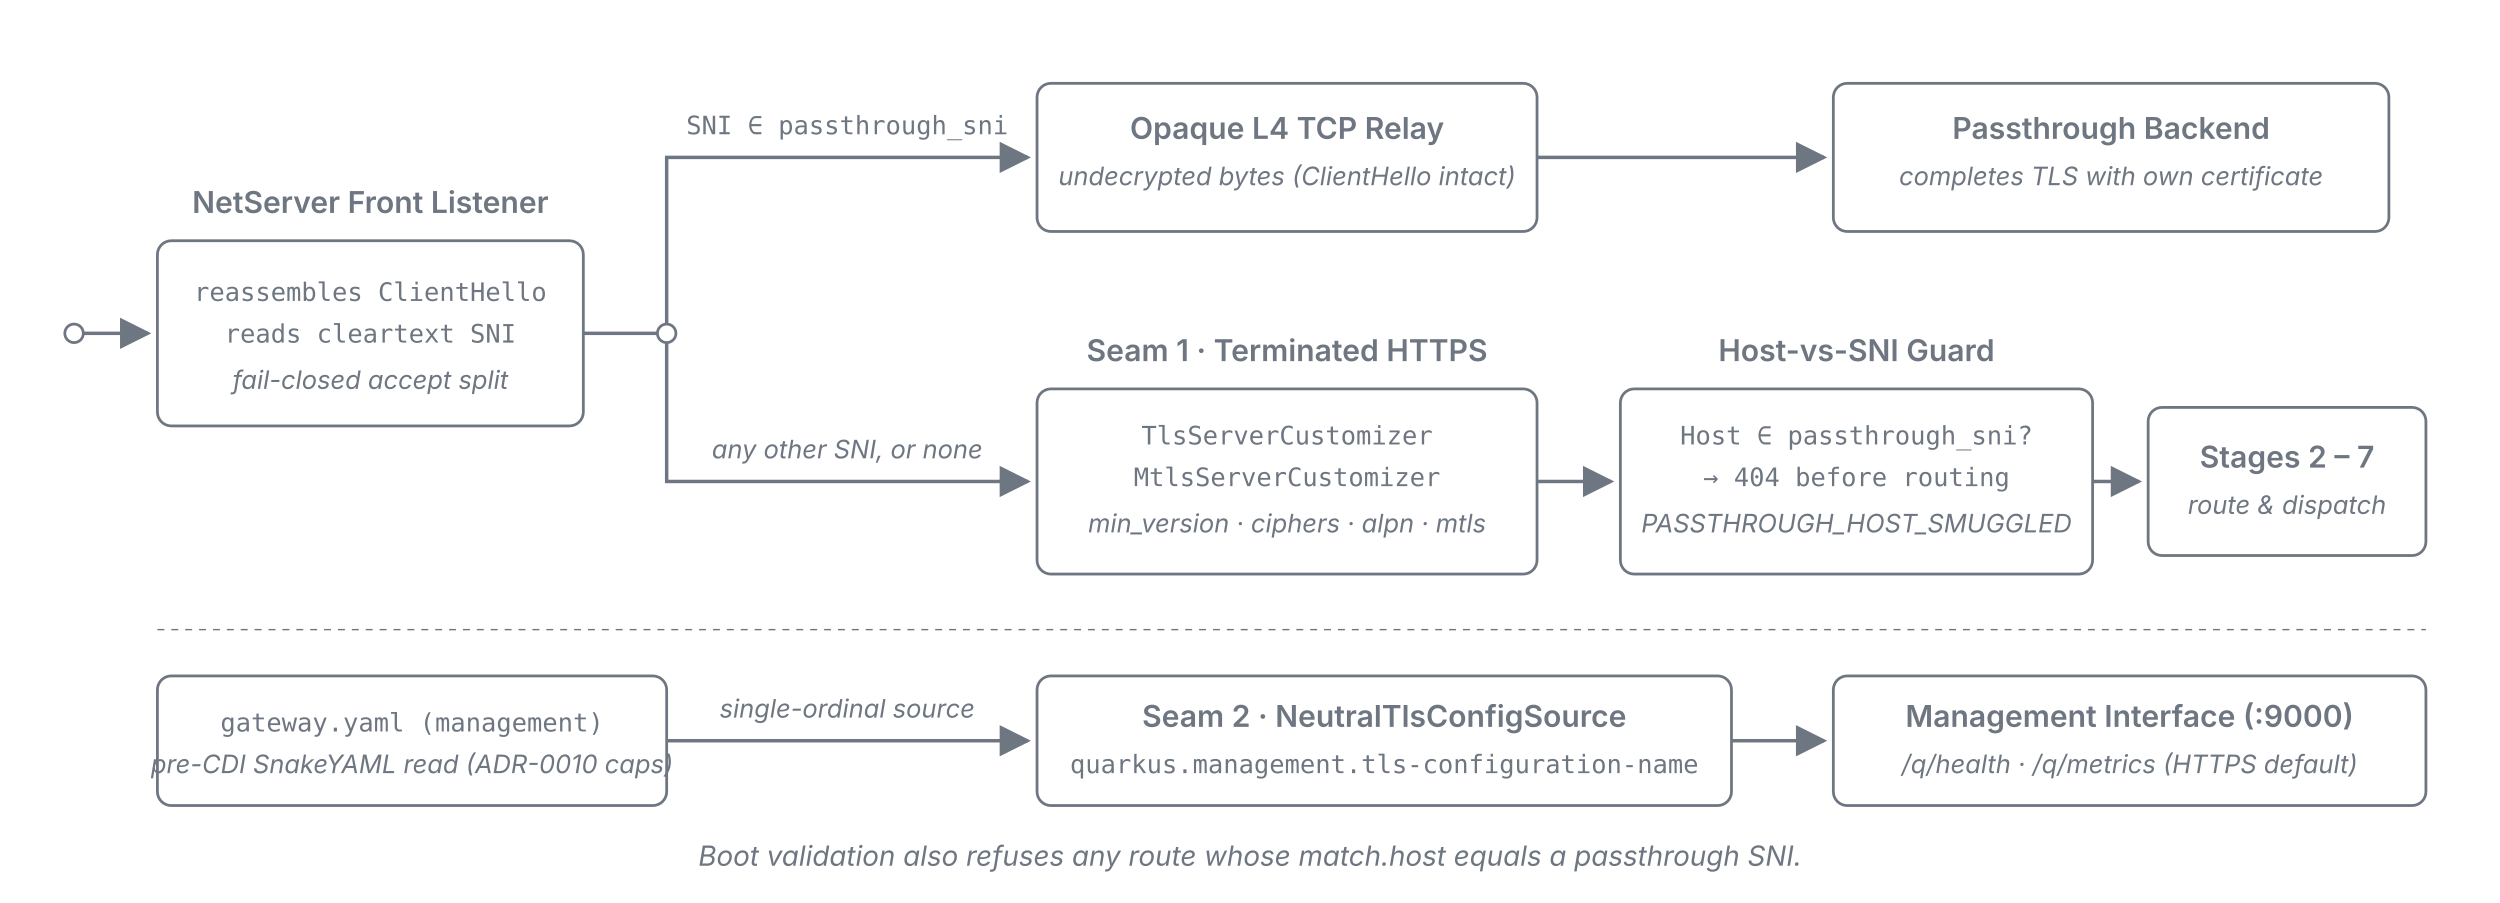
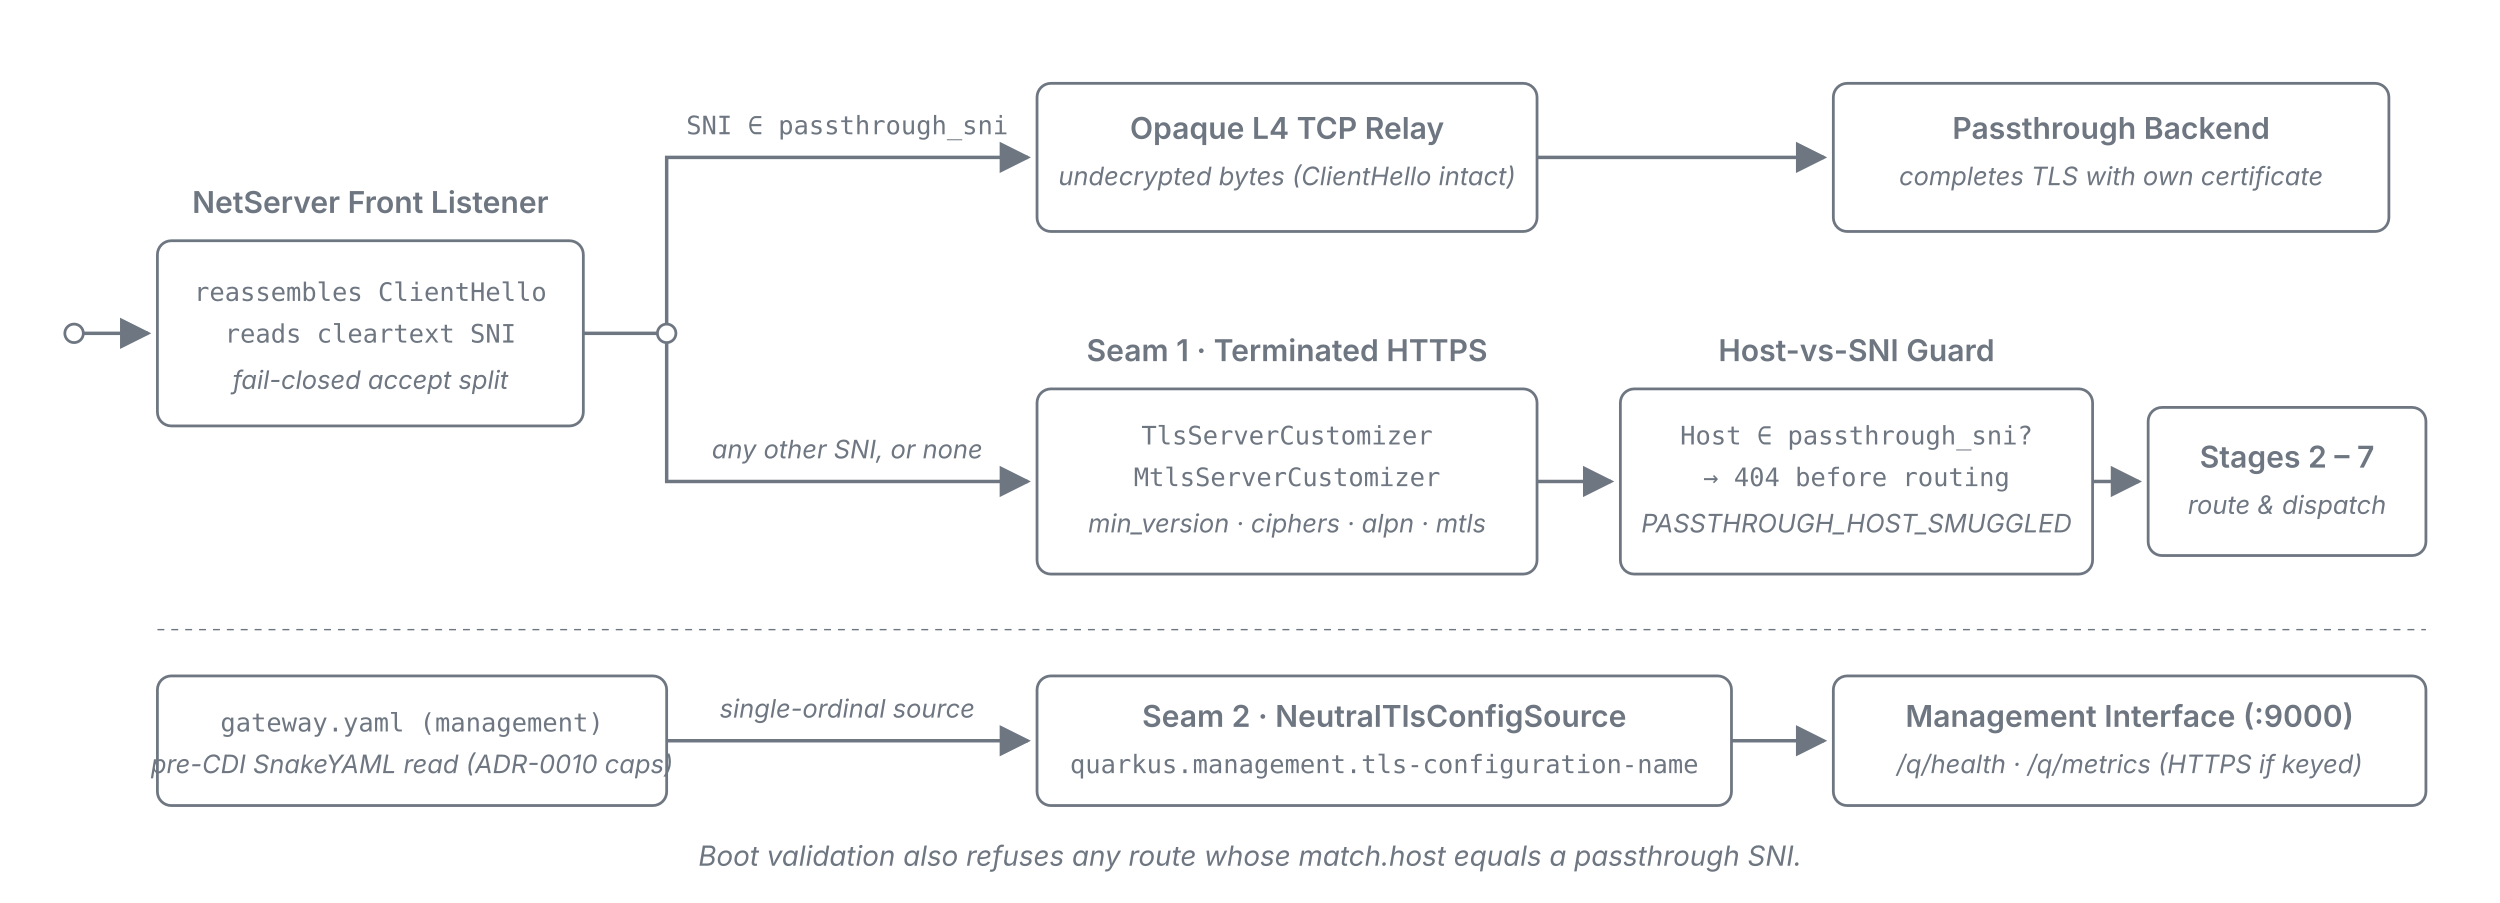
<svg xmlns="http://www.w3.org/2000/svg" viewBox="0 0 1080 390" role="img" aria-labelledby="title desc" font-family="ui-sans-serif, -apple-system, system-ui, 'Segoe UI', sans-serif">
  <defs>
    <marker id="arrow" viewBox="0 0 10 10" refX="9" refY="5" markerWidth="9" markerHeight="9" orient="auto">
      <path d="M0,0 L10,5 L0,10 z" class="arrow-fill" />
    </marker>
    <style>
      .stage      { font-size: 13px; font-weight: 600; fill: #6e7681; text-anchor: middle; }
      .mono       { font-size: 11px; fill: #6e7681; text-anchor: middle; font-family: ui-monospace, 'SF Mono', Menlo, Consolas, monospace; }
      .sub        { font-size: 11px; fill: #6e7681; text-anchor: middle; font-style: italic; }
      .caption    { font-size: 12px; fill: #6e7681; text-anchor: middle; font-style: italic; }
      .stroke     { stroke: #6e7681; stroke-width: 1.2; fill: none; }
      .track      { stroke: #6e7681; stroke-width: 1.5; fill: none; }
      .dash       { stroke: #6e7681; stroke-width: 0.6; stroke-dasharray: 3 3; fill: none; }
      .arrow-fill { fill: #6e7681; }
    </style>
  </defs>
  <circle cx="32" cy="144" r="4" class="stroke" />
  <line class="track" x1="36" y1="144" x2="64" y2="144" marker-end="url(#arrow)" />
  <rect class="stroke" x="68" y="104" width="184" height="80" rx="6" />
  <text x="160" y="92" class="stage">NetServer Front Listener</text>
  <text x="160" y="130" class="mono">reassembles ClientHello</text>
  <text x="160" y="148" class="mono">reads cleartext SNI</text>
  <text x="160" y="168" class="sub">fail-closed accept split</text>
  <line class="track" x1="252" y1="144" x2="284" y2="144" />
  <circle cx="288" cy="144" r="4" class="stroke" />
  <path class="track" d="M 288 140 L 288 68 L 444 68" marker-end="url(#arrow)" />
  <text x="366" y="58" class="mono">SNI ∈ passthrough_sni</text>
  <rect class="stroke" x="448" y="36" width="216" height="64" rx="6" />
  <text x="556" y="60" class="stage">Opaque L4 TCP Relay</text>
  <text x="556" y="80" class="sub">undecrypted bytes (ClientHello intact)</text>
  <line class="track" x1="664" y1="68" x2="788" y2="68" marker-end="url(#arrow)" />
  <rect class="stroke" x="792" y="36" width="240" height="64" rx="6" />
  <text x="912" y="60" class="stage">Passthrough Backend</text>
  <text x="912" y="80" class="sub">completes TLS with own certificate</text>
  <path class="track" d="M 288 148 L 288 208 L 444 208" marker-end="url(#arrow)" />
  <text x="366" y="198" class="sub">any other SNI, or none</text>
  <rect class="stroke" x="448" y="168" width="216" height="80" rx="6" />
  <text x="556" y="156" class="stage">Seam 1 · Terminated HTTPS</text>
  <text x="556" y="192" class="mono">TlsServerCustomizer</text>
  <text x="556" y="210" class="mono">MtlsServerCustomizer</text>
  <text x="556" y="230" class="sub">min_version · ciphers · alpn · mtls</text>
  <line class="track" x1="664" y1="208" x2="696" y2="208" marker-end="url(#arrow)" />
  <rect class="stroke" x="700" y="168" width="204" height="80" rx="6" />
  <text x="802" y="156" class="stage">Host-vs-SNI Guard</text>
  <text x="802" y="192" class="mono">Host ∈ passthrough_sni?</text>
  <text x="802" y="210" class="mono">→ 404 before routing</text>
  <text x="802" y="230" class="sub">PASSTHROUGH_HOST_SMUGGLED</text>
  <line class="track" x1="904" y1="208" x2="924" y2="208" marker-end="url(#arrow)" />
  <rect class="stroke" x="928" y="176" width="120" height="64" rx="6" />
  <text x="988" y="202" class="stage">Stages 2 – 7</text>
  <text x="988" y="222" class="sub">route &amp; dispatch</text>
  <line class="dash" x1="68" y1="272" x2="1048" y2="272" />
  <rect class="stroke" x="68" y="292" width="220" height="56" rx="6" />
  <text x="178" y="316" class="mono">gateway.yaml (management)</text>
  <text x="178" y="334" class="sub">pre-CDI SnakeYAML read (ADR-0010 caps)</text>
  <line class="track" x1="288" y1="320" x2="444" y2="320" marker-end="url(#arrow)" />
  <text x="366" y="310" class="sub">single-ordinal source</text>
  <rect class="stroke" x="448" y="292" width="300" height="56" rx="6" />
  <text x="598" y="314" class="stage">Seam 2 · NeutralTlsConfigSource</text>
  <text x="598" y="334" class="mono">quarkus.management.tls-configuration-name</text>
  <line class="track" x1="748" y1="320" x2="788" y2="320" marker-end="url(#arrow)" />
  <rect class="stroke" x="792" y="292" width="256" height="56" rx="6" />
  <text x="920" y="314" class="stage">Management Interface (:9000)</text>
-   <text x="920" y="334" class="sub">/q/health · /q/metrics (HTTPS default)</text>
+   <text x="920" y="334" class="sub">/q/health · /q/metrics (HTTPS if keyed)</text>
  <text x="540" y="374" class="caption">Boot validation also refuses any route whose match.host equals a passthrough SNI.</text>
</svg>
